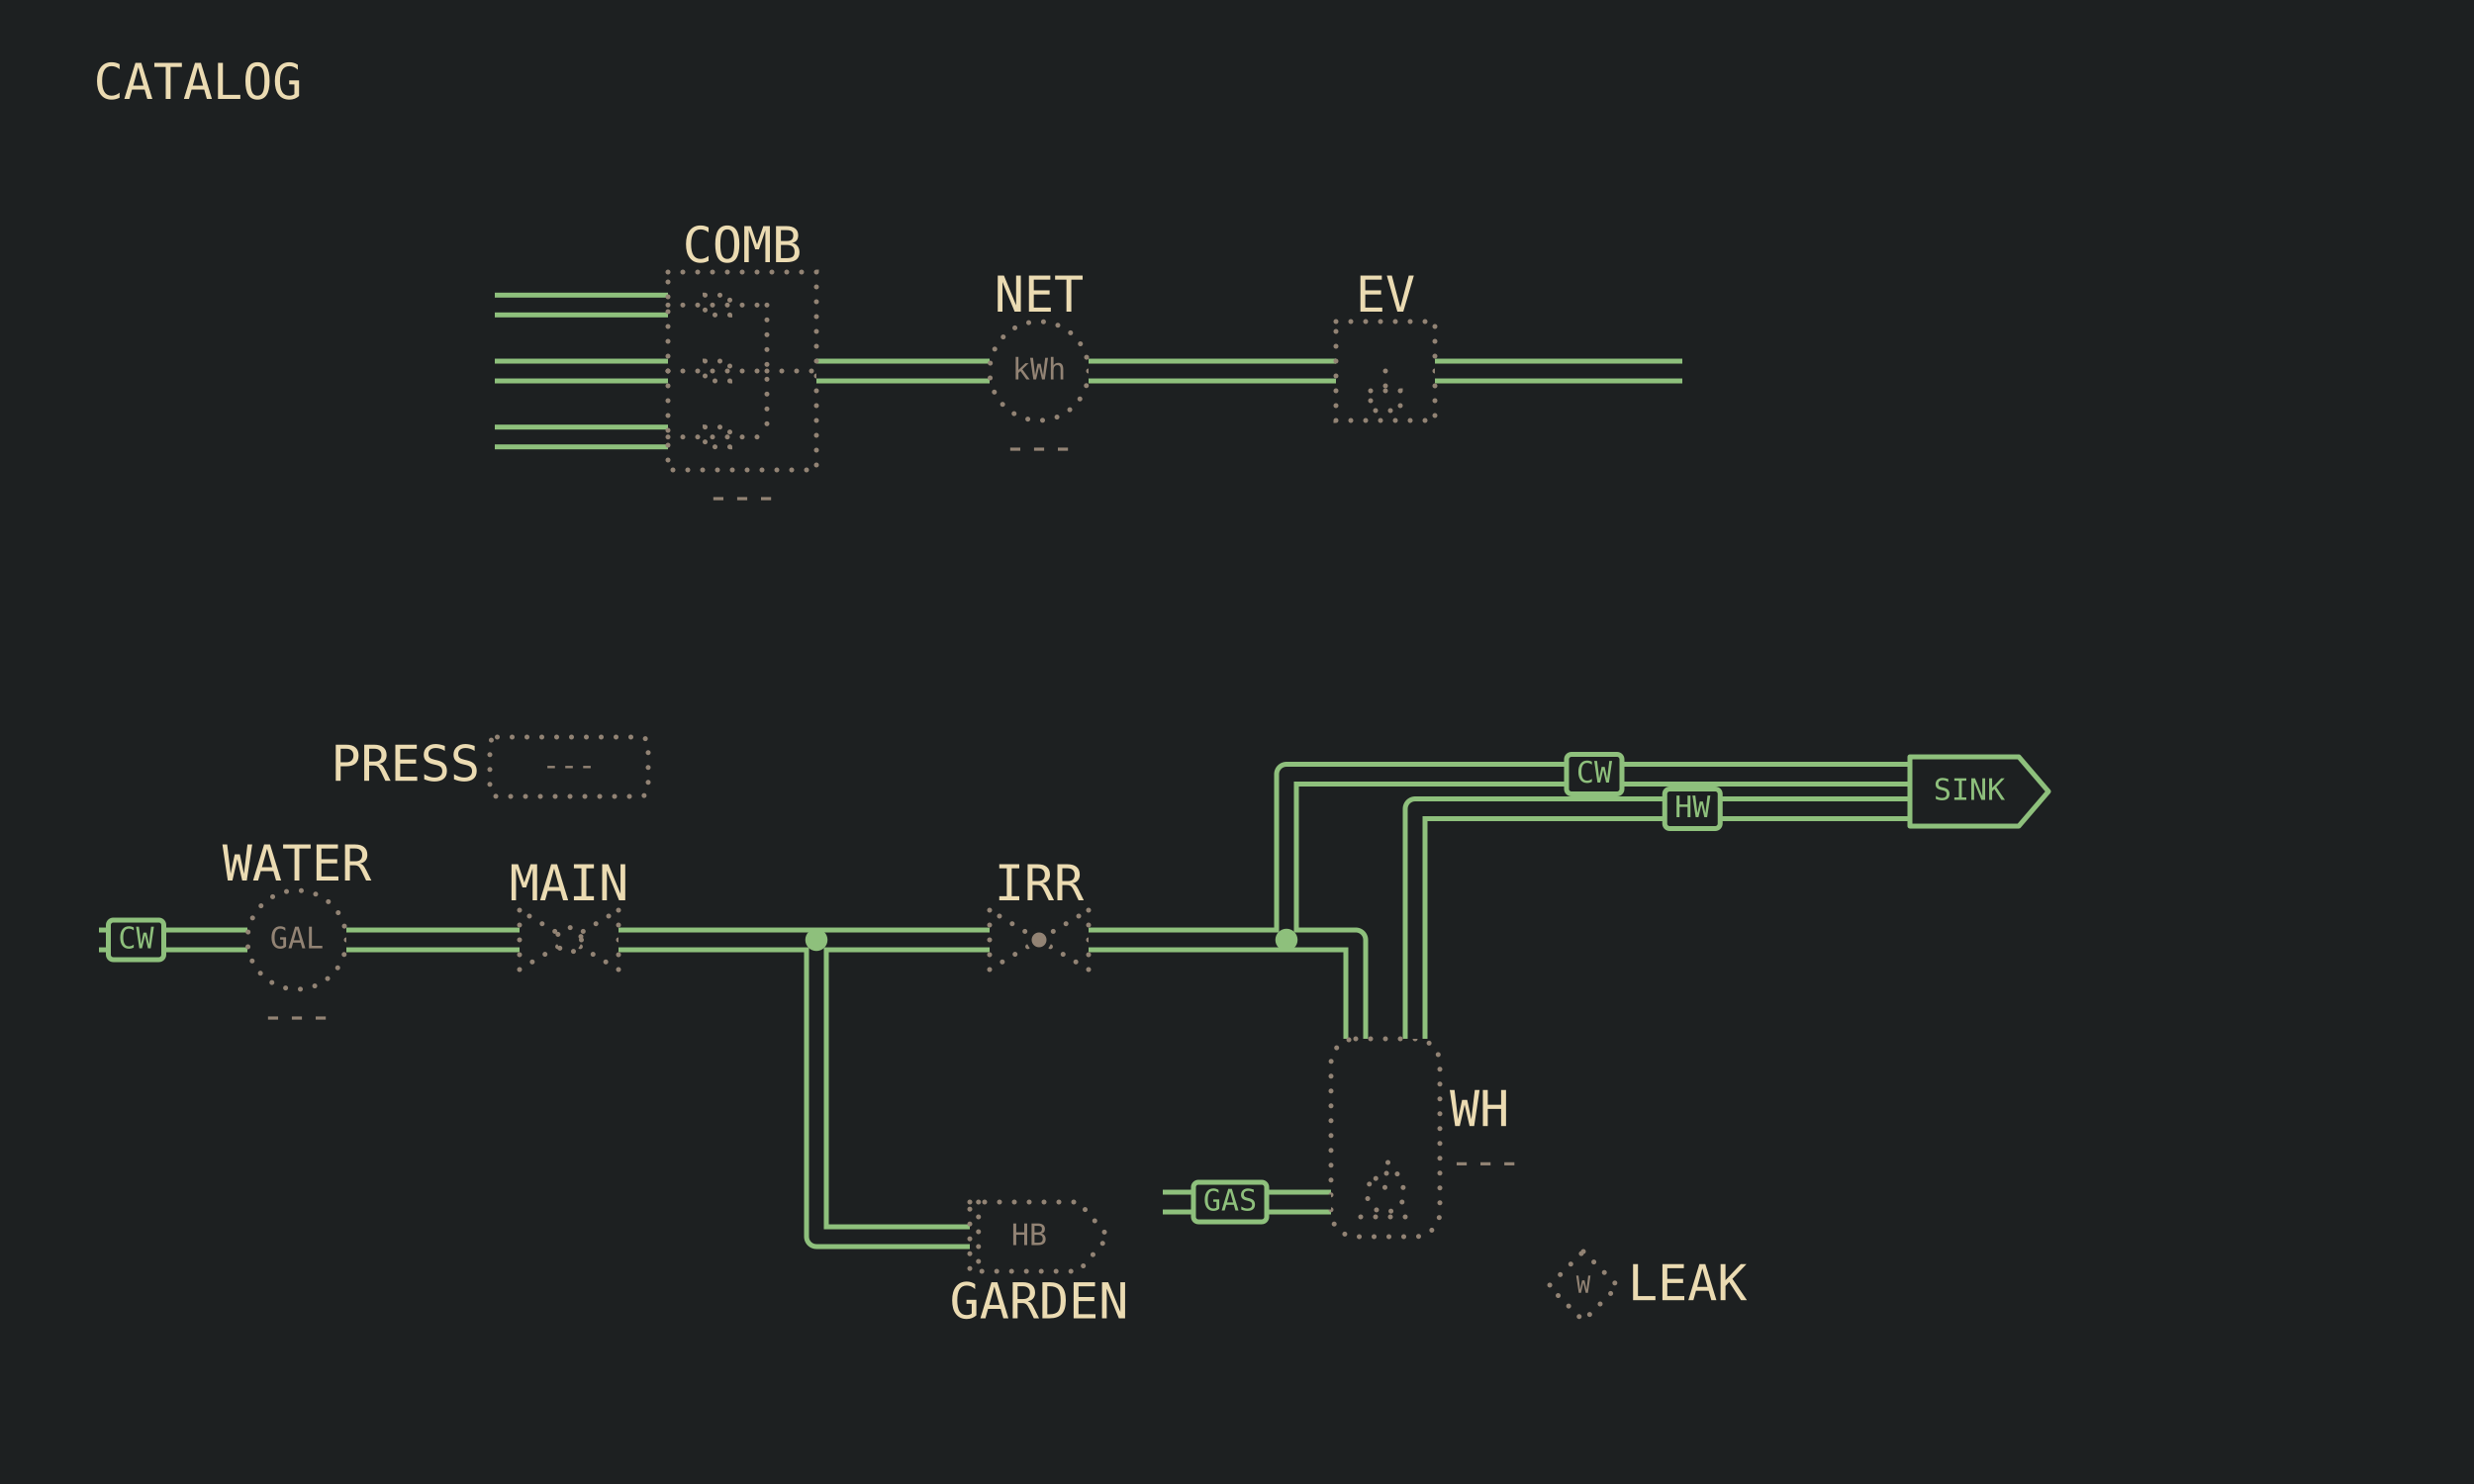
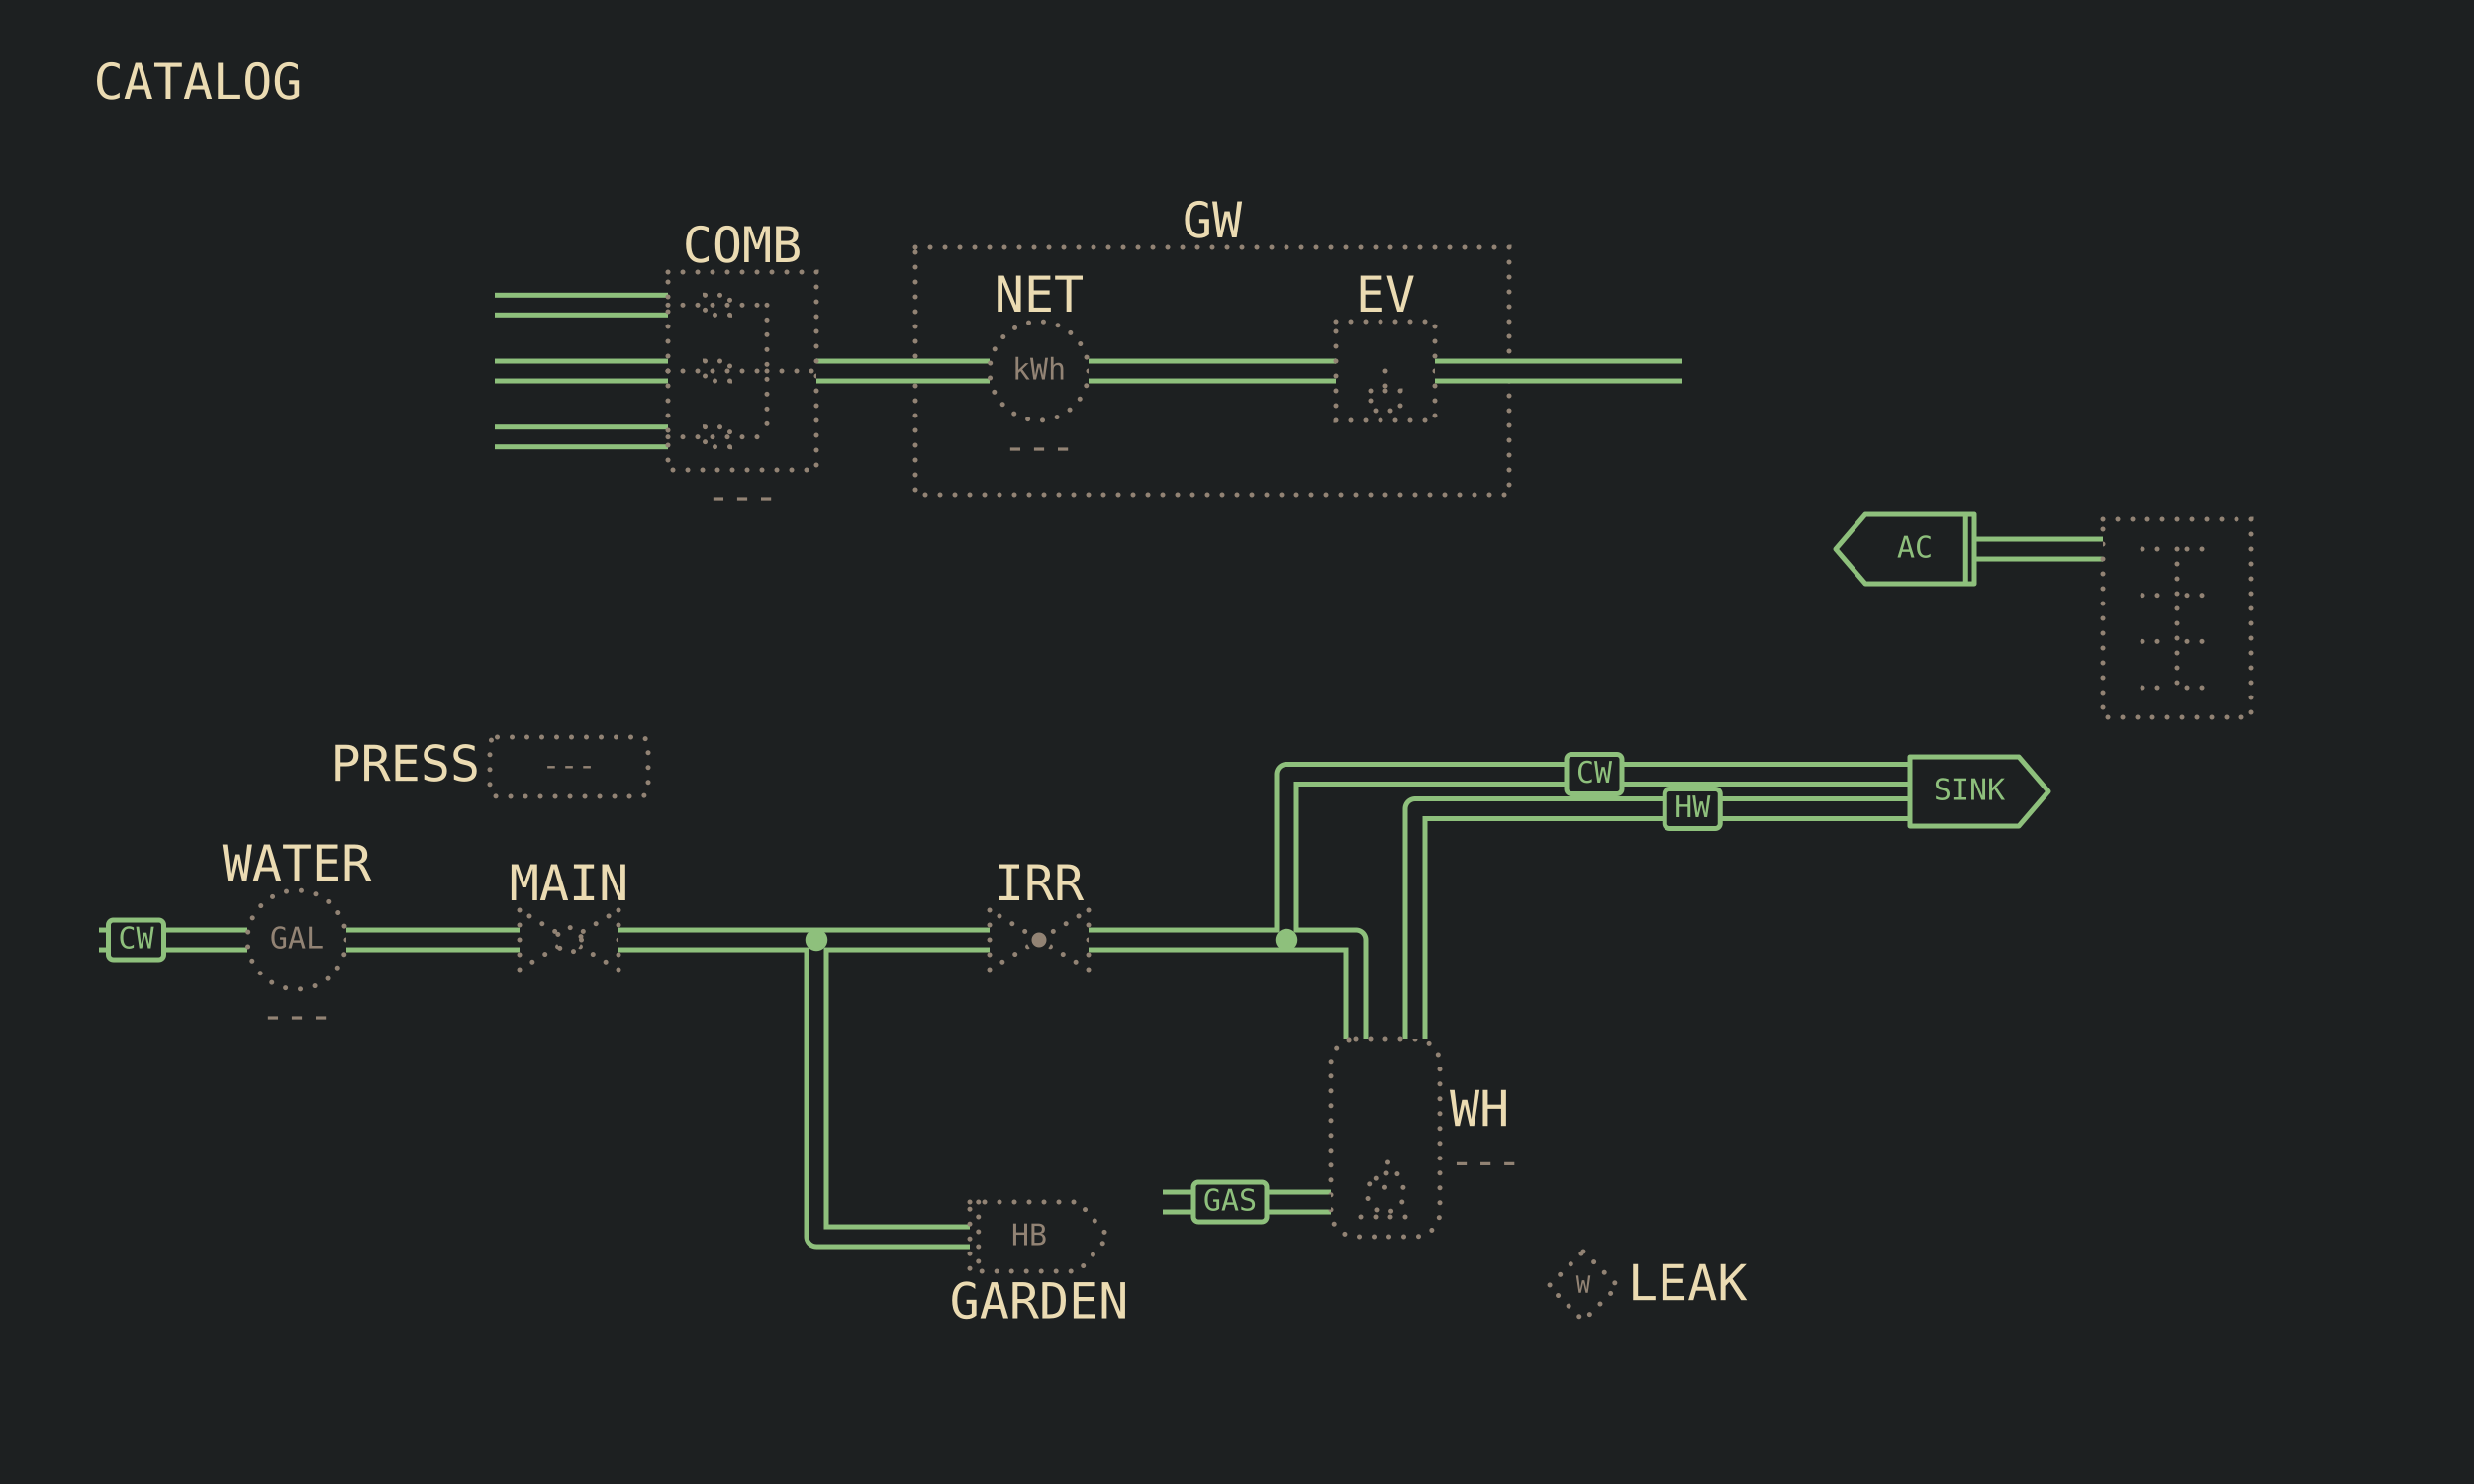
<svg xmlns="http://www.w3.org/2000/svg" viewBox="0 0 1000 600" width="1280" height="768" data-page="catalog" data-theme="lcd">
  <rect x="0" y="0" width="1000" height="600" fill="#1d2021" />
+   <g id="cabinet">
+     <rect x="370" y="100" width="240" height="100" fill="none" stroke="#928374" stroke-width="2" stroke-dasharray="0 6" stroke-linecap="round" />
+     <text x="490" y="96" text-anchor="middle" font-family="DejaVu Sans Mono, monospace" font-size="20" fill="#ebdbb2">GW</text>
+   </g>
  <g id="casings">
    <g data-for="branch_a">
      <polyline points="200,123.33 200,123.33 270,123.33" fill="none" stroke="#8ec07c" stroke-width="10" stroke-linejoin="round" />
    </g>
    <g data-for="branch_b">
      <polyline points="200,150 270,150" fill="none" stroke="#8ec07c" stroke-width="10" stroke-linejoin="round" />
    </g>
    <g data-for="branch_c">
      <polyline points="200,176.67 200,176.67 270,176.67" fill="none" stroke="#8ec07c" stroke-width="10" stroke-linejoin="round" />
    </g>
    <g data-for="to_meter">
      <polyline points="330,150 400,150" fill="none" stroke="#8ec07c" stroke-width="10" stroke-linejoin="round" />
    </g>
    <g data-for="to_circuit">
      <polyline points="440,150 540,150" fill="none" stroke="#8ec07c" stroke-width="10" stroke-linejoin="round" />
    </g>
    <g data-for="to_load">
      <polyline points="580,150 680,150" fill="none" stroke="#8ec07c" stroke-width="10" stroke-linejoin="round" />
+     </g>
+     <g data-for="to_condenser">
+       <polyline points="850,222 798,222" fill="none" stroke="#8ec07c" stroke-width="10" stroke-linejoin="round" />
    </g>
    <g data-for="service">
      <polyline points="40,380 100,380" fill="none" stroke="#8ec07c" stroke-width="10" stroke-linejoin="round" />
    </g>
    <g data-for="to_main">
      <polyline points="140,380 210,380" fill="none" stroke="#8ec07c" stroke-width="10" stroke-linejoin="round" />
    </g>
    <g data-for="to_branch">
      <polyline points="250,380 330,380" fill="none" stroke="#8ec07c" stroke-width="10" stroke-linejoin="round" />
    </g>
    <g data-for="to_irrigation">
      <polyline points="330,380 400,380" fill="none" stroke="#8ec07c" stroke-width="10" stroke-linejoin="round" />
    </g>
    <g data-for="to_tee">
      <polyline points="440,380 520,380" fill="none" stroke="#8ec07c" stroke-width="10" stroke-linejoin="round" />
    </g>
    <g data-for="to_heater">
      <polyline points="520,380 548,380 548,420" fill="none" stroke="#8ec07c" stroke-width="10" stroke-linejoin="round" />
    </g>
    <g data-for="to_sink">
      <polyline points="520,380 520,313 772,313" fill="none" stroke="#8ec07c" stroke-width="10" stroke-linejoin="round" />
    </g>
    <g data-for="gas">
      <polyline points="470,486 538,486" fill="none" stroke="#8ec07c" stroke-width="10" stroke-linejoin="round" />
    </g>
    <g data-for="hot">
      <polyline points="572,420 572,327 772,327" fill="none" stroke="#8ec07c" stroke-width="10" stroke-linejoin="round" />
    </g>
    <g data-for="to_garden">
      <polyline points="330,380 330,500 392,500" fill="none" stroke="#8ec07c" stroke-width="10" stroke-linejoin="round" />
    </g>
  </g>
  <g id="title">
    <text x="80" y="40" text-anchor="middle" font-family="DejaVu Sans Mono, monospace" font-size="20" fill="#ebdbb2">CATALOG</text>
  </g>
  <g id="branch_a">
    <polyline points="200,123.33 200,123.33 270,123.33" fill="none" stroke="#1d2021" stroke-width="6" stroke-linejoin="round" />
  </g>
  <g id="branch_b">
    <polyline points="200,150 270,150" fill="none" stroke="#1d2021" stroke-width="6" stroke-linejoin="round" />
  </g>
  <g id="branch_c">
    <polyline points="200,176.67 200,176.67 270,176.67" fill="none" stroke="#1d2021" stroke-width="6" stroke-linejoin="round" />
  </g>
  <g id="combiner">
    <rect x="270" y="110" width="60" height="80" fill="none" stroke="#928374" stroke-width="2" stroke-dasharray="0 6" stroke-linecap="round" />
    <line x1="270" y1="123.33" x2="310" y2="123.33" stroke="#928374" stroke-width="2" stroke-dasharray="0 6" stroke-linecap="round" />
    <rect x="285" y="119.33" width="10" height="8" fill="none" stroke="#928374" stroke-width="2" stroke-dasharray="0 6" stroke-linecap="round" />
    <line x1="270" y1="150" x2="310" y2="150" stroke="#928374" stroke-width="2" stroke-dasharray="0 6" stroke-linecap="round" />
    <rect x="285" y="146" width="10" height="8" fill="none" stroke="#928374" stroke-width="2" stroke-dasharray="0 6" stroke-linecap="round" />
    <line x1="270" y1="176.67" x2="310" y2="176.67" stroke="#928374" stroke-width="2" stroke-dasharray="0 6" stroke-linecap="round" />
    <rect x="285" y="172.67" width="10" height="8" fill="none" stroke="#928374" stroke-width="2" stroke-dasharray="0 6" stroke-linecap="round" />
    <line x1="310" y1="123.33" x2="310" y2="176.67" stroke="#928374" stroke-width="2" stroke-dasharray="0 6" stroke-linecap="round" />
    <line x1="310" y1="150" x2="330" y2="150" stroke="#928374" stroke-width="2" stroke-dasharray="0 6" stroke-linecap="round" />
    <text x="300" y="106" text-anchor="middle" font-family="DejaVu Sans Mono, monospace" font-size="20" fill="#ebdbb2">COMB</text>
    <text x="300" y="206" text-anchor="middle" font-family="DejaVu Sans Mono, monospace" font-size="16" fill="#928374">---</text>
  </g>
  <g id="to_meter">
    <polyline points="330,150 400,150" fill="none" stroke="#1d2021" stroke-width="6" stroke-linejoin="round" />
  </g>
  <g id="net_meter">
    <circle cx="420" cy="150" r="20" fill="none" stroke="#928374" stroke-width="2" stroke-dasharray="0 6" stroke-linecap="round" />
    <text x="420" y="150" text-anchor="middle" dominant-baseline="middle" font-family="DejaVu Sans Mono, monospace" font-size="12" fill="#928374">kWh</text>
    <text x="420" y="126" text-anchor="middle" font-family="DejaVu Sans Mono, monospace" font-size="20" fill="#ebdbb2">NET</text>
    <text x="420" y="186" text-anchor="middle" font-family="DejaVu Sans Mono, monospace" font-size="16" fill="#928374">---</text>
  </g>
  <g id="to_circuit">
    <polyline points="440,150 540,150" fill="none" stroke="#1d2021" stroke-width="6" stroke-linejoin="round" />
  </g>
  <g id="ev_circuit">
    <g>
      <rect x="540" y="130" width="40" height="40" fill="none" stroke="#928374" stroke-width="2" stroke-dasharray="0 6" stroke-linecap="round" />
      <line x1="560" y1="150" x2="560" y2="158" stroke="#928374" stroke-width="2" stroke-dasharray="0 6" stroke-linecap="round" />
      <rect x="554" y="158" width="12" height="8" fill="none" stroke="#928374" stroke-width="2" stroke-dasharray="0 6" stroke-linecap="round" />
    </g>
    <text x="560" y="126" text-anchor="middle" font-family="DejaVu Sans Mono, monospace" font-size="20" fill="#ebdbb2">EV</text>
  </g>
  <g id="to_load">
    <polyline points="580,150 680,150" fill="none" stroke="#1d2021" stroke-width="6" stroke-linejoin="round" />
  </g>
+   <g id="panel">
+     <rect x="850" y="210" width="60" height="80" fill="none" stroke="#928374" stroke-width="2" stroke-dasharray="0 6" stroke-linecap="round" />
+     <line x1="880" y1="222" x2="880" y2="278" stroke="#928374" stroke-width="2" stroke-dasharray="0 6" stroke-linecap="round" />
+     <line x1="866" y1="222" x2="876" y2="222" stroke="#928374" stroke-width="2" stroke-dasharray="0 6" stroke-linecap="round" />
+     <line x1="884" y1="222" x2="894" y2="222" stroke="#928374" stroke-width="2" stroke-dasharray="0 6" stroke-linecap="round" />
+     <line x1="866" y1="240.67" x2="876" y2="240.67" stroke="#928374" stroke-width="2" stroke-dasharray="0 6" stroke-linecap="round" />
+     <line x1="884" y1="240.67" x2="894" y2="240.67" stroke="#928374" stroke-width="2" stroke-dasharray="0 6" stroke-linecap="round" />
+     <line x1="866" y1="259.33" x2="876" y2="259.33" stroke="#928374" stroke-width="2" stroke-dasharray="0 6" stroke-linecap="round" />
+     <line x1="884" y1="259.33" x2="894" y2="259.33" stroke="#928374" stroke-width="2" stroke-dasharray="0 6" stroke-linecap="round" />
+     <line x1="866" y1="278" x2="876" y2="278" stroke="#928374" stroke-width="2" stroke-dasharray="0 6" stroke-linecap="round" />
+     <line x1="884" y1="278" x2="894" y2="278" stroke="#928374" stroke-width="2" stroke-dasharray="0 6" stroke-linecap="round" />
+   </g>
+   <g id="to_condenser">
+     <polyline points="850,222 798,222" fill="none" stroke="#1d2021" stroke-width="6" stroke-linejoin="round" />
+   </g>
+   <g id="condenser">
+     <polygon points="798,208 754,208 742,222 754,236 798,236" fill="none" stroke-linejoin="round" stroke="#8ec07c" stroke-width="2" />
+     <line x1="794.5" y1="208" x2="794.5" y2="236" stroke="#8ec07c" stroke-width="2" />
+     <text x="774" y="222" text-anchor="middle" dominant-baseline="middle" font-family="DejaVu Sans Mono, monospace" font-size="12" fill="#8ec07c">AC</text>
+   </g>
  <g id="service">
    <polyline points="40,380 100,380" fill="none" stroke="#1d2021" stroke-width="6" stroke-linejoin="round" />
    <rect x="43.8" y="372" width="22.4" height="16" rx="2" fill="#1d2021" stroke="#8ec07c" stroke-width="2" />
    <text x="55" y="380" text-anchor="middle" dominant-baseline="middle" font-family="DejaVu Sans Mono, monospace" font-size="12" fill="#8ec07c">CW</text>
  </g>
  <g id="water_meter">
    <circle cx="120" cy="380" r="20" fill="none" stroke="#928374" stroke-width="2" stroke-dasharray="0 6" stroke-linecap="round" />
    <text x="120" y="380" text-anchor="middle" dominant-baseline="middle" font-family="DejaVu Sans Mono, monospace" font-size="12" fill="#928374">GAL</text>
    <text x="120" y="356" text-anchor="middle" font-family="DejaVu Sans Mono, monospace" font-size="20" fill="#ebdbb2">WATER</text>
    <text x="120" y="416" text-anchor="middle" font-family="DejaVu Sans Mono, monospace" font-size="16" fill="#928374">---</text>
  </g>
  <g id="to_main">
    <polyline points="140,380 210,380" fill="none" stroke="#1d2021" stroke-width="6" stroke-linejoin="round" />
  </g>
  <g id="main_valve">
    <g>
      <polygon points="210,368 210,392 230,380" fill="none" stroke-linejoin="round" stroke="#928374" stroke-width="2" stroke-dasharray="0 6" stroke-linecap="round" />
      <polygon points="250,368 250,392 230,380" fill="none" stroke-linejoin="round" stroke="#928374" stroke-width="2" stroke-dasharray="0 6" stroke-linecap="round" />
      <circle cx="230" cy="380" r="5" fill="#1d2021" stroke="#928374" stroke-width="2" stroke-dasharray="0 6" stroke-linecap="round" />
    </g>
    <text x="230" y="364" text-anchor="middle" font-family="DejaVu Sans Mono, monospace" font-size="20" fill="#ebdbb2">MAIN</text>
  </g>
  <g id="to_branch">
    <polyline points="250,380 330,380" fill="none" stroke="#1d2021" stroke-width="6" stroke-linejoin="round" />
  </g>
  <g id="to_irrigation">
    <polyline points="330,380 400,380" fill="none" stroke="#1d2021" stroke-width="6" stroke-linejoin="round" />
  </g>
  <g id="irrigation">
    <g>
      <polygon points="400,368 400,392 420,380" fill="none" stroke-linejoin="round" stroke="#928374" stroke-width="2" stroke-dasharray="0 6" stroke-linecap="round" />
      <polygon points="440,368 440,392 420,380" fill="none" stroke-linejoin="round" stroke="#928374" stroke-width="2" stroke-dasharray="0 6" stroke-linecap="round" />
      <circle cx="420" cy="380" r="4" fill="#928374" stroke="#1d2021" stroke-width="2" />
    </g>
    <text x="420" y="364" text-anchor="middle" font-family="DejaVu Sans Mono, monospace" font-size="20" fill="#ebdbb2">IRR</text>
  </g>
  <g id="to_tee">
    <polyline points="440,380 520,380" fill="none" stroke="#1d2021" stroke-width="6" stroke-linejoin="round" />
  </g>
  <g id="to_heater">
    <polyline points="520,380 548,380 548,420" fill="none" stroke="#1d2021" stroke-width="6" stroke-linejoin="round" />
  </g>
  <g id="to_sink">
    <polyline points="520,380 520,313 772,313" fill="none" stroke="#1d2021" stroke-width="6" stroke-linejoin="round" />
    <rect x="633.2" y="305" width="22.4" height="16" rx="2" fill="#1d2021" stroke="#8ec07c" stroke-width="2" />
    <text x="644.4" y="313" text-anchor="middle" dominant-baseline="middle" font-family="DejaVu Sans Mono, monospace" font-size="12" fill="#8ec07c">CW</text>
  </g>
  <g id="heater">
    <rect x="538" y="420" width="44" height="80" rx="10" fill="none" stroke="#928374" stroke-width="2" stroke-dasharray="0 6" stroke-linecap="round" />
    <path d="M561 470 C569 478 569 486 564 489 Q560 491 556 489 C551 486 552 479 556 475 C556 479 558 481 560 480 C562 477 559 473 561 470 Z" fill="none" stroke-linejoin="round" stroke="#928374" stroke-width="2" stroke-dasharray="0 6" stroke-linecap="round" />
    <line x1="550" y1="492" x2="570" y2="492" stroke="#928374" stroke-width="2" stroke-dasharray="0 6" stroke-linecap="round" />
    <text x="586" y="449.6" text-anchor="start" dominant-baseline="middle" font-family="DejaVu Sans Mono, monospace" font-size="20" fill="#ebdbb2">WH</text>
    <text x="586" y="470.4" text-anchor="start" dominant-baseline="middle" font-family="DejaVu Sans Mono, monospace" font-size="16" fill="#928374">---</text>
  </g>
  <g id="gas">
    <polyline points="470,486 538,486" fill="none" stroke="#1d2021" stroke-width="6" stroke-linejoin="round" />
    <rect x="482.4" y="478" width="29.6" height="16" rx="2" fill="#1d2021" stroke="#8ec07c" stroke-width="2" />
    <text x="497.2" y="486" text-anchor="middle" dominant-baseline="middle" font-family="DejaVu Sans Mono, monospace" font-size="12" fill="#8ec07c">GAS</text>
  </g>
  <g id="hot">
    <polyline points="572,420 572,327 772,327" fill="none" stroke="#1d2021" stroke-width="6" stroke-linejoin="round" />
    <rect x="672.9" y="319" width="22.4" height="16" rx="2" fill="#1d2021" stroke="#8ec07c" stroke-width="2" />
    <text x="684.1" y="327" text-anchor="middle" dominant-baseline="middle" font-family="DejaVu Sans Mono, monospace" font-size="12" fill="#8ec07c">HW</text>
  </g>
  <g id="to_garden">
    <polyline points="330,380 330,500 392,500" fill="none" stroke="#1d2021" stroke-width="6" stroke-linejoin="round" />
  </g>
  <g id="garden">
    <polygon points="392,486 436,486 448,500 436,514 392,514" fill="none" stroke-linejoin="round" stroke="#928374" stroke-width="2" stroke-dasharray="0 6" stroke-linecap="round" />
    <line x1="395.5" y1="486" x2="395.5" y2="514" stroke="#928374" stroke-width="2" stroke-dasharray="0 6" stroke-linecap="round" />
    <text x="416" y="500" text-anchor="middle" dominant-baseline="middle" font-family="DejaVu Sans Mono, monospace" font-size="12" fill="#928374">HB</text>
    <text x="420" y="533" text-anchor="middle" font-family="DejaVu Sans Mono, monospace" font-size="20" fill="#ebdbb2">GARDEN</text>
  </g>
  <g id="sink">
    <polygon points="772,306 816,306 828,320 816,334 772,334" fill="none" stroke-linejoin="round" stroke="#8ec07c" stroke-width="2" />
    <text x="796" y="320" text-anchor="middle" dominant-baseline="middle" font-family="DejaVu Sans Mono, monospace" font-size="12" fill="#8ec07c">SINK</text>
  </g>
  <g id="pressure">
    <rect x="198" y="298" width="64" height="24" rx="3" fill="none" stroke="#928374" stroke-width="2" stroke-dasharray="0 6" stroke-linecap="round" />
    <text x="230" y="310" text-anchor="middle" dominant-baseline="middle" font-family="DejaVu Sans Mono, monospace" font-size="12" fill="#928374">---</text>
    <text x="194" y="310" text-anchor="end" dominant-baseline="middle" font-family="DejaVu Sans Mono, monospace" font-size="20" fill="#ebdbb2">PRESS</text>
  </g>
  <g id="leak_basement">
    <polygon points="640,506 654,520 640,534 626,520" fill="none" stroke-linejoin="round" stroke="#928374" stroke-width="2" stroke-dasharray="0 6" stroke-linecap="round" />
    <text x="640" y="520" text-anchor="middle" dominant-baseline="middle" font-family="DejaVu Sans Mono, monospace" font-size="9.6" fill="#928374">W</text>
    <text x="658" y="520" text-anchor="start" dominant-baseline="middle" font-family="DejaVu Sans Mono, monospace" font-size="20" fill="#ebdbb2">LEAK</text>
  </g>
  <g id="branch">
    <circle cx="330" cy="380" r="4.5" fill="#8ec07c" />
  </g>
  <g id="tee">
    <circle cx="520" cy="380" r="4.5" fill="#8ec07c" />
  </g>
</svg>
